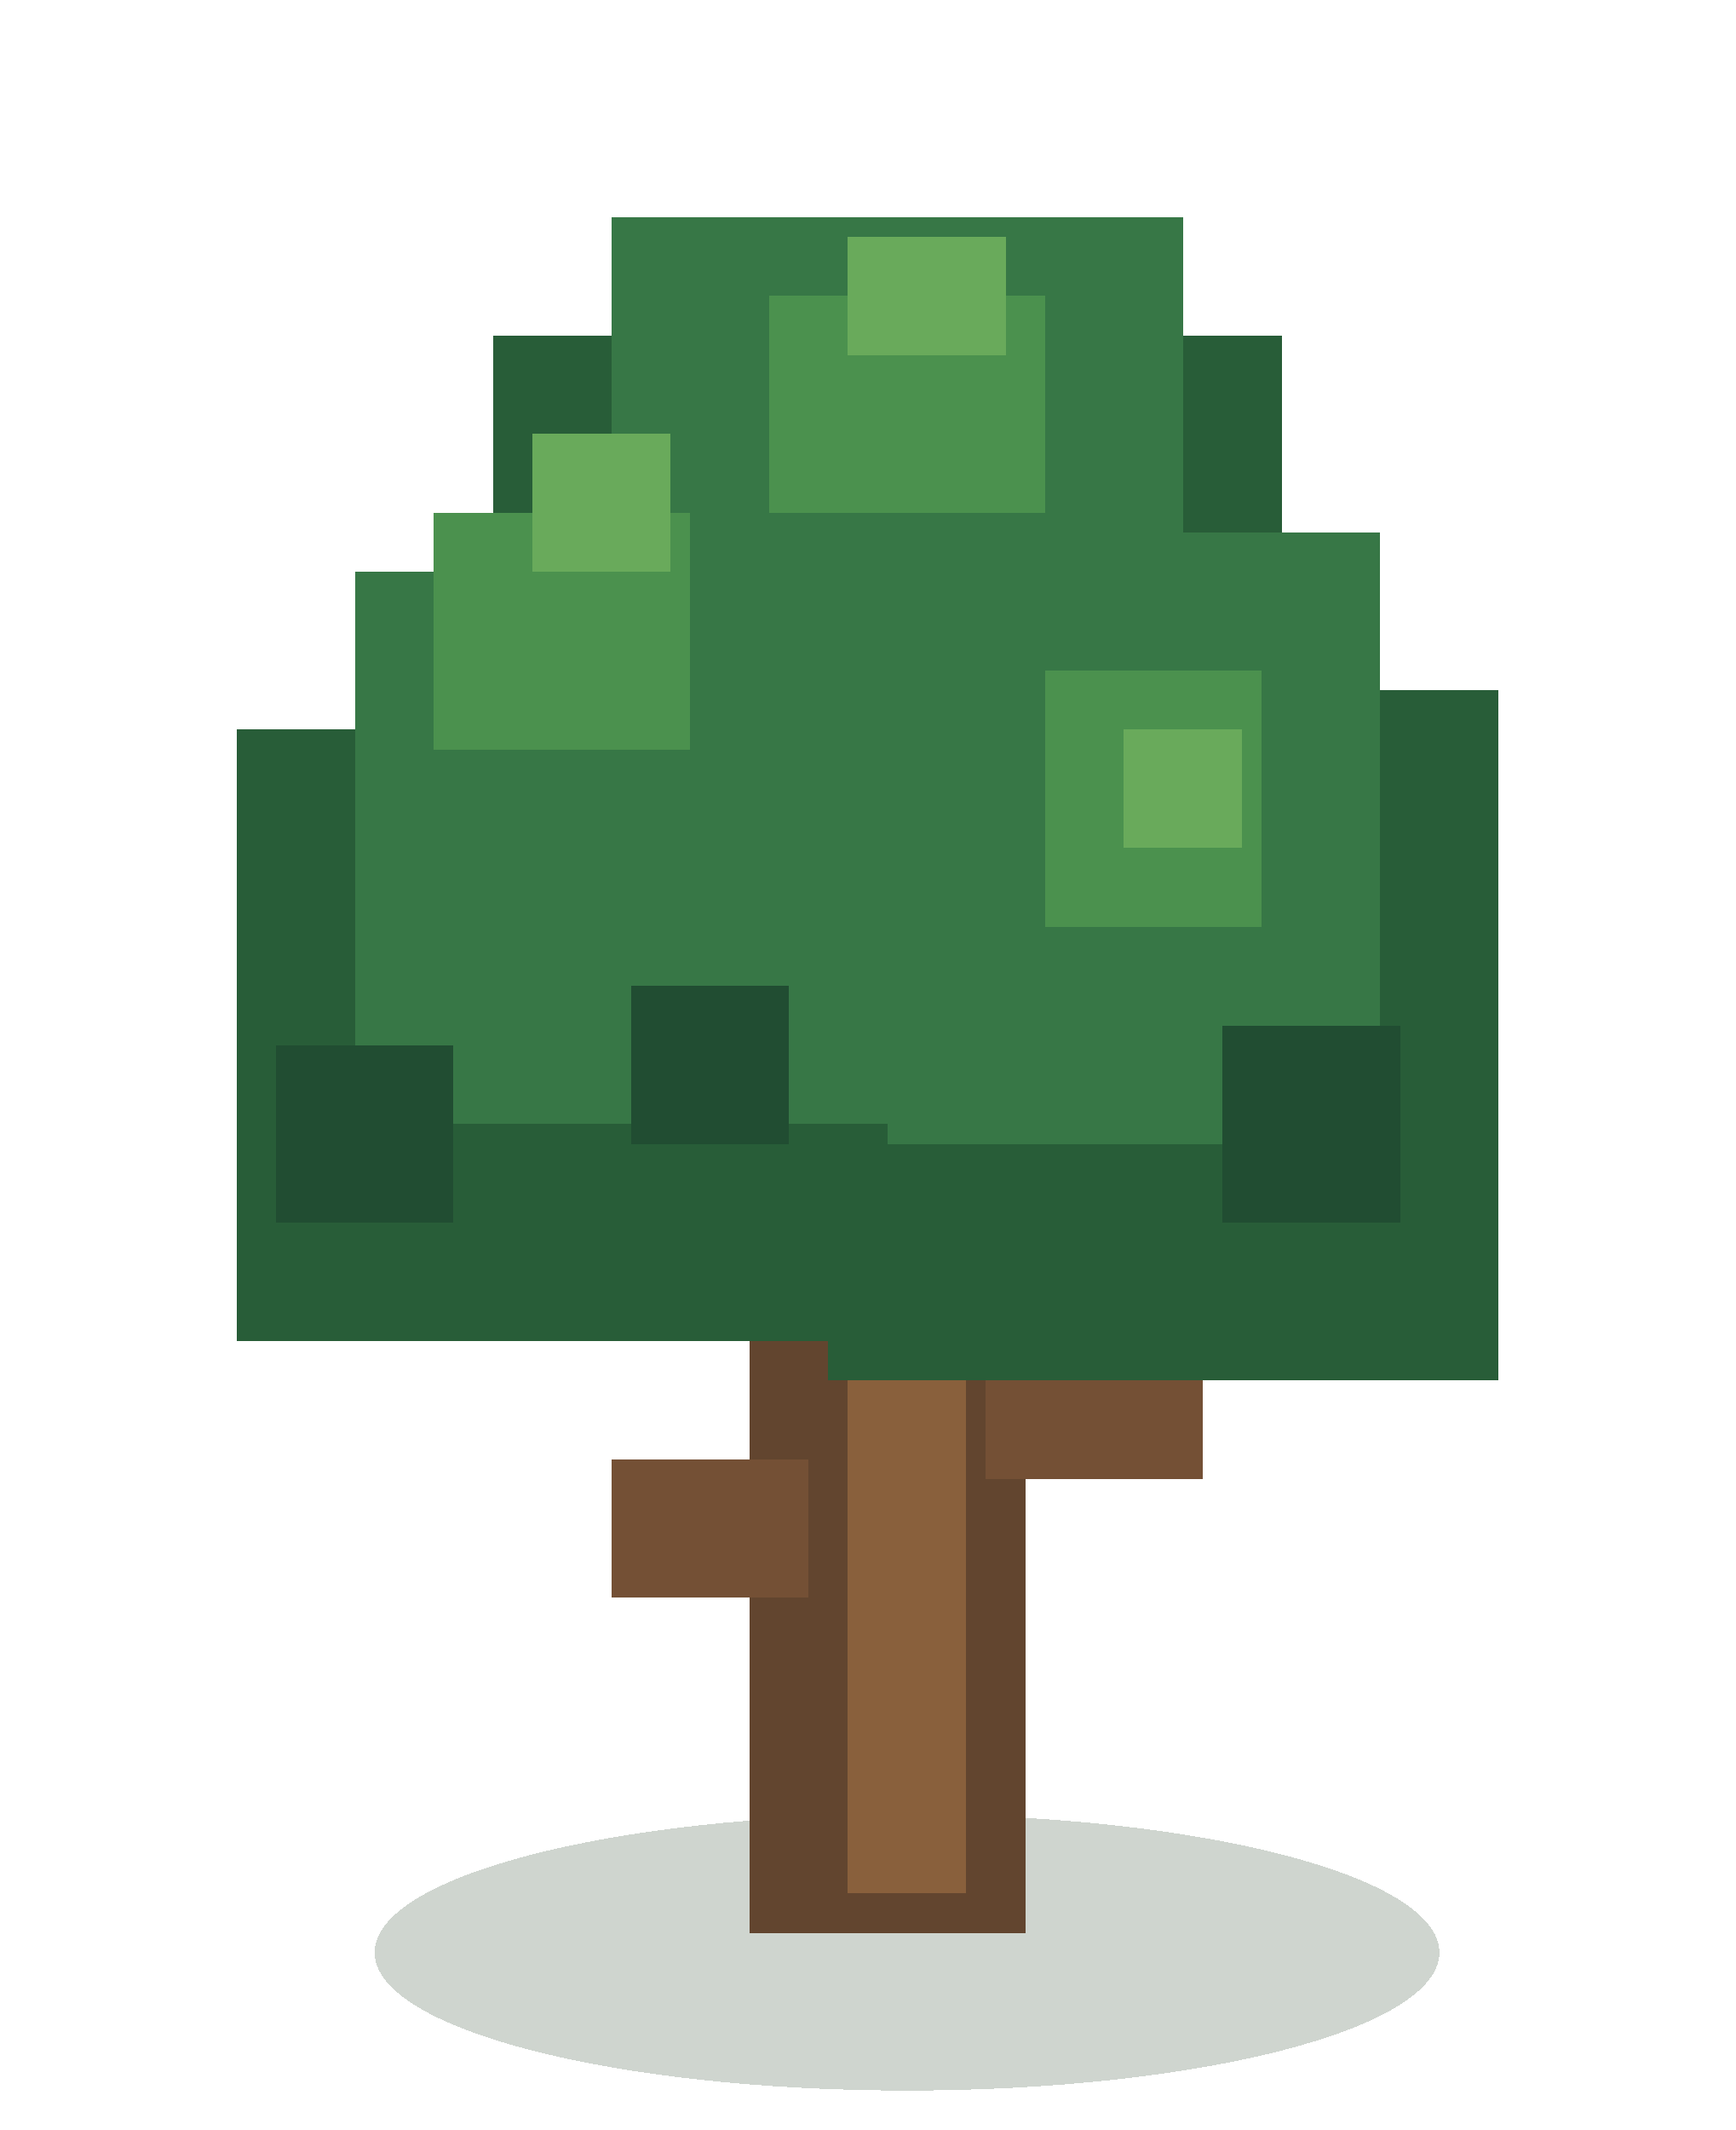
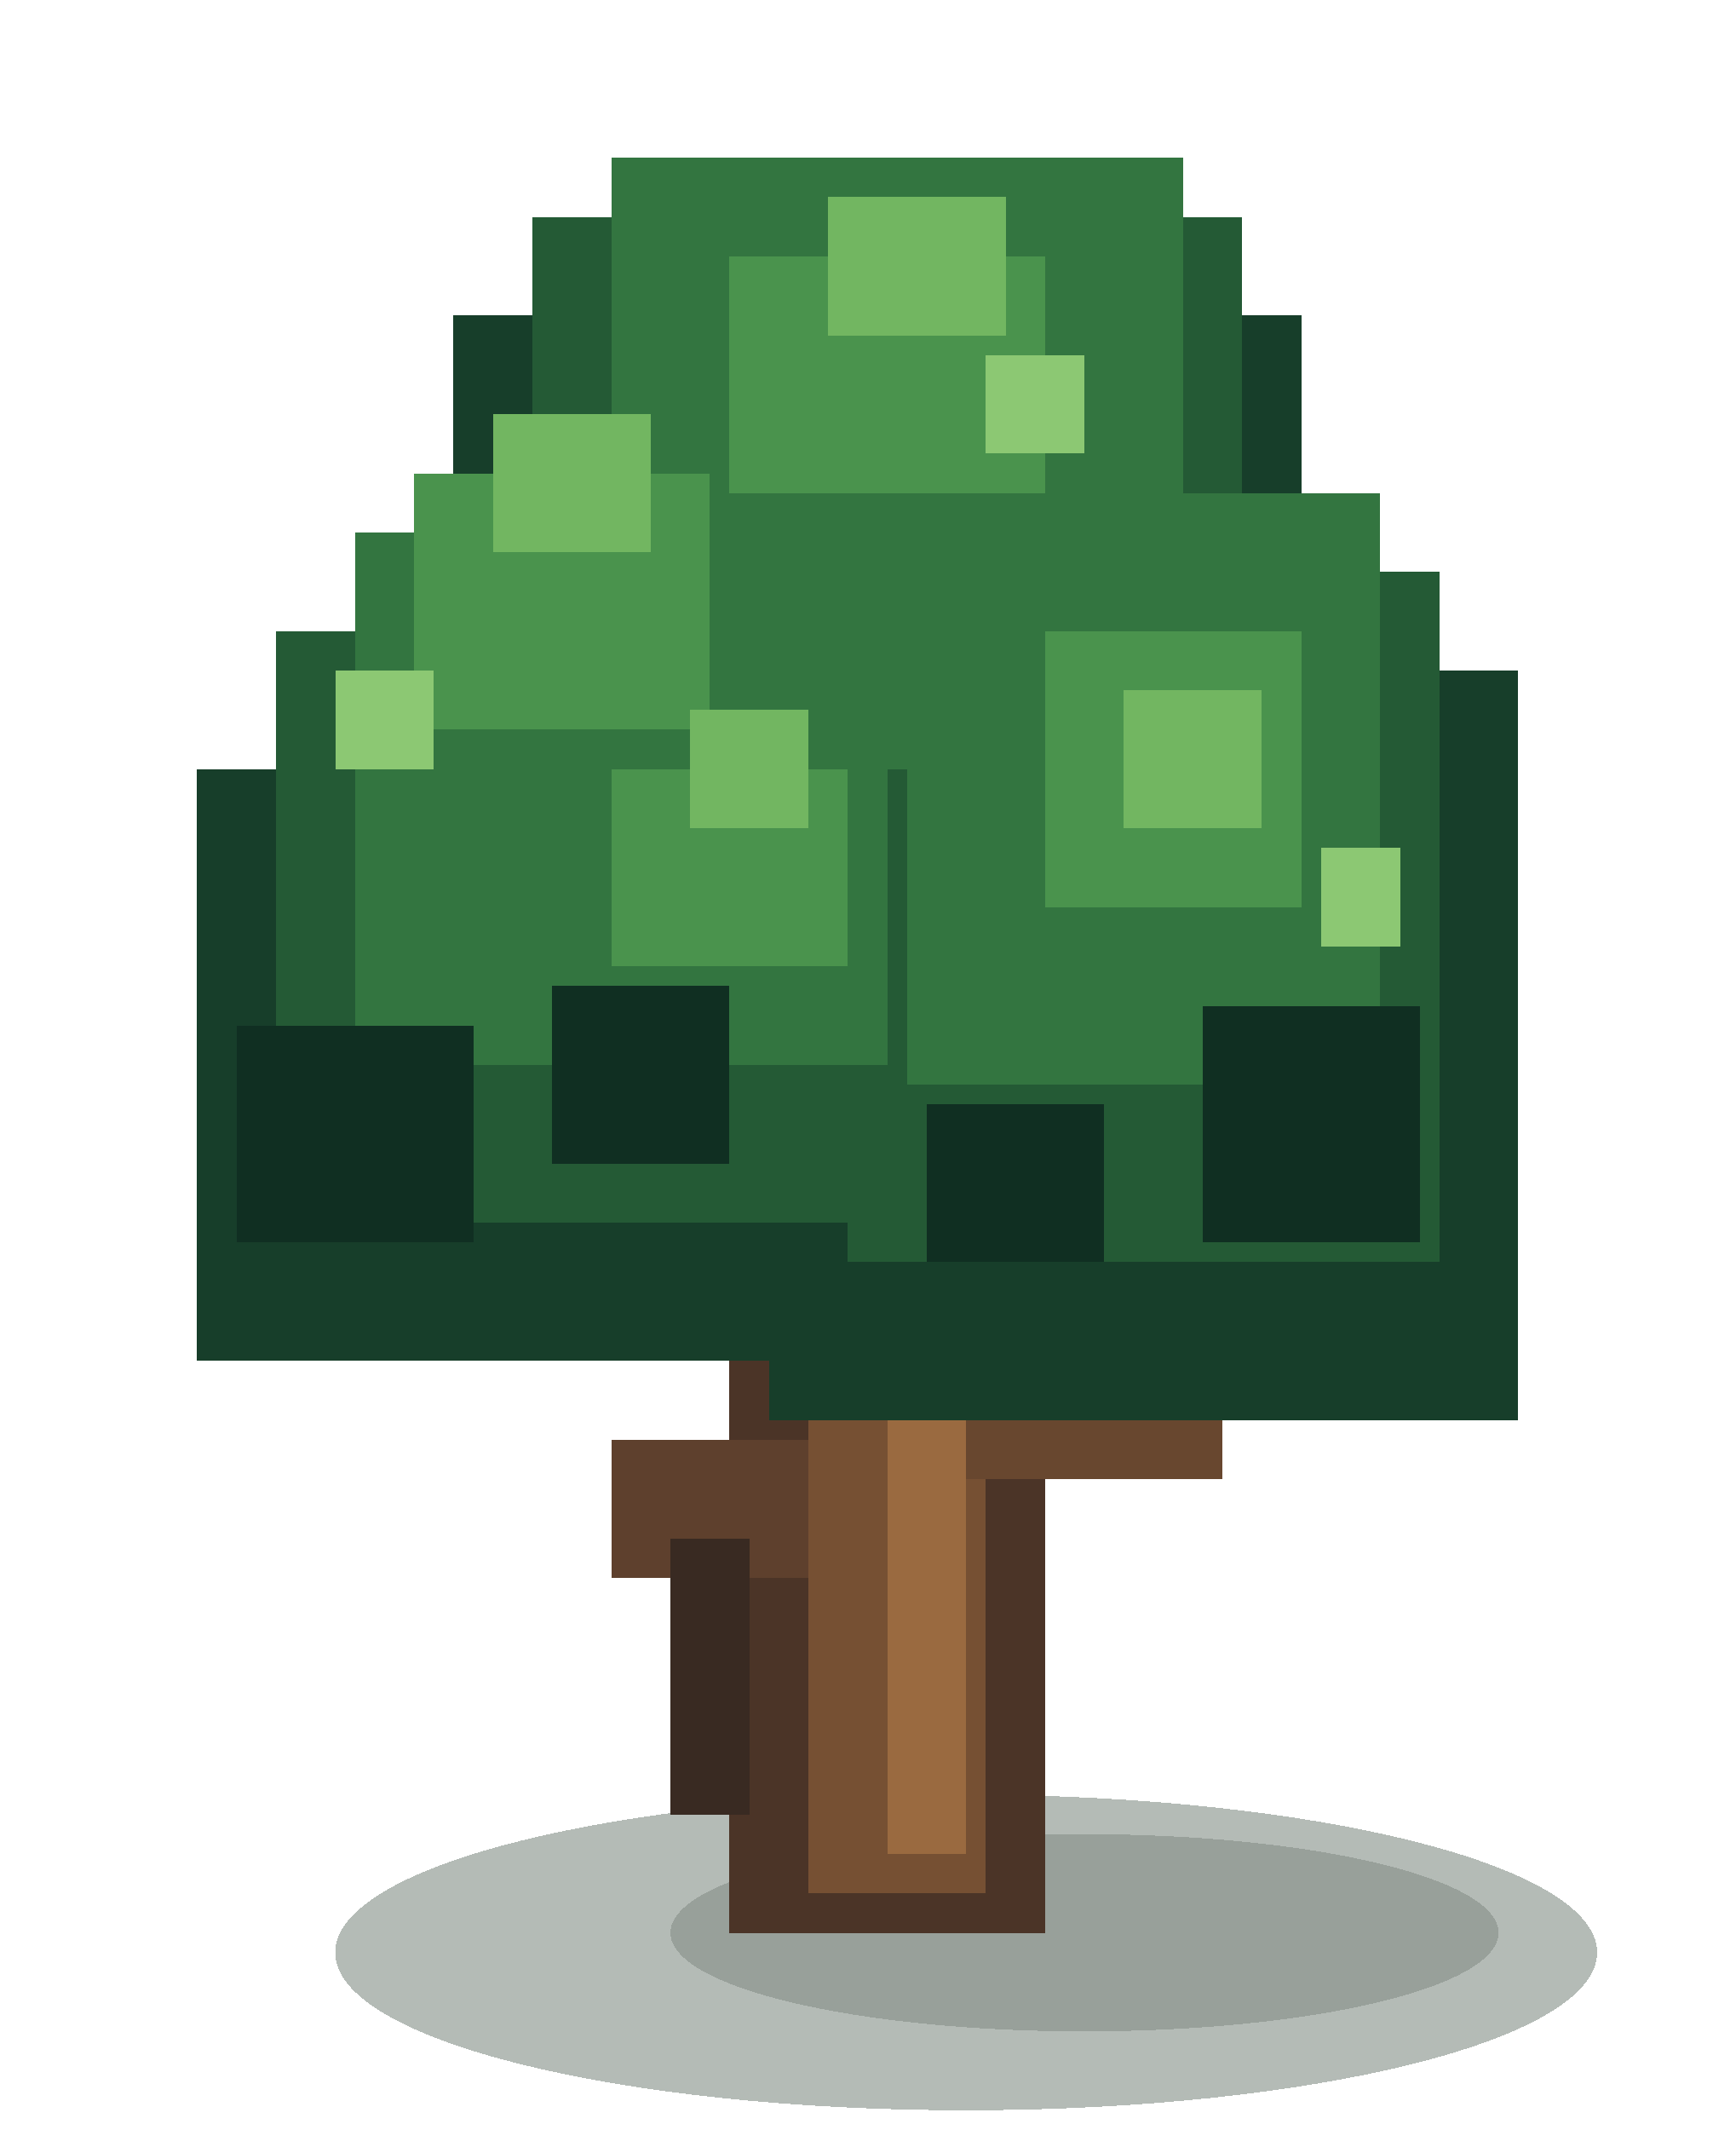
<svg xmlns="http://www.w3.org/2000/svg" width="88" height="108" viewBox="0 0 88 108" shape-rendering="crispEdges">
  <rect width="88" height="108" fill="none" />
-   <ellipse cx="46" cy="99" rx="27" ry="7" fill="#385038" opacity=".24" />
-   <rect x="38" y="61" width="14" height="37" fill="#62452f" />
-   <rect x="43" y="62" width="6" height="34" fill="#89603c" />
-   <rect x="31" y="74" width="10" height="7" fill="#745035" />
-   <rect x="50" y="68" width="11" height="7" fill="#745035" />
-   <g fill="#285d38">
-     <rect x="12" y="37" width="35" height="31" />
-     <rect x="42" y="35" width="34" height="35" />
-     <rect x="25" y="17" width="40" height="39" />
+   <ellipse cx="49" cy="99" rx="32" ry="8" fill="#233829" opacity=".34" />
+   <ellipse cx="55" cy="98" rx="21" ry="5" fill="#17271e" opacity=".18" />
+   <rect x="37" y="59" width="16" height="39" fill="#4b3427" />
+   <rect x="41" y="58" width="9" height="38" fill="#765033" />
+   <rect x="45" y="61" width="4" height="33" fill="#9a6a40" />
+   <rect x="31" y="73" width="10" height="7" fill="#5e402d" />
+   <rect x="49" y="68" width="13" height="7" fill="#68472f" />
+   <rect x="34" y="78" width="4" height="14" fill="#392a22" />
+   <g fill="#173e2a">
+     <rect x="10" y="39" width="38" height="30" />
+     <rect x="39" y="34" width="38" height="38" />
+     <rect x="23" y="16" width="43" height="42" />
  </g>
-   <g fill="#377746">
-     <rect x="18" y="29" width="28" height="28" />
-     <rect x="45" y="27" width="25" height="31" />
-     <rect x="31" y="11" width="29" height="31" />
+   <g fill="#245a35">
+     <rect x="14" y="32" width="34" height="30" />
+     <rect x="43" y="29" width="30" height="35" />
+     <rect x="27" y="11" width="36" height="38" />
  </g>
-   <g fill="#4b914e">
-     <rect x="22" y="26" width="13" height="12" />
-     <rect x="39" y="15" width="14" height="11" />
-     <rect x="53" y="34" width="11" height="13" />
+   <g fill="#337540">
+     <rect x="18" y="27" width="27" height="27" />
+     <rect x="46" y="25" width="24" height="30" />
+     <rect x="31" y="8" width="29" height="31" />
  </g>
-   <g fill="#69aa5b">
-     <rect x="27" y="22" width="7" height="7" />
-     <rect x="43" y="12" width="8" height="6" />
-     <rect x="57" y="37" width="6" height="6" />
+   <g fill="#4a934d">
+     <rect x="21" y="24" width="15" height="13" />
+     <rect x="37" y="13" width="16" height="12" />
+     <rect x="53" y="32" width="13" height="14" />
+     <rect x="31" y="39" width="12" height="10" />
  </g>
-   <g fill="#214d32">
-     <rect x="14" y="53" width="9" height="9" />
-     <rect x="62" y="52" width="9" height="10" />
-     <rect x="32" y="50" width="8" height="8" />
+   <g fill="#72b661">
+     <rect x="25" y="21" width="8" height="7" />
+     <rect x="42" y="10" width="9" height="7" />
+     <rect x="57" y="35" width="7" height="7" />
+     <rect x="35" y="36" width="6" height="6" />
+   </g>
+   <g fill="#102f22">
+     <rect x="12" y="52" width="12" height="11" />
+     <rect x="61" y="51" width="11" height="12" />
+     <rect x="28" y="50" width="9" height="9" />
+     <rect x="47" y="56" width="9" height="8" />
+   </g>
+   <g fill="#8cc873">
+     <rect x="17" y="34" width="5" height="5" />
+     <rect x="50" y="18" width="5" height="5" />
+     <rect x="67" y="43" width="4" height="5" />
  </g>
</svg>
